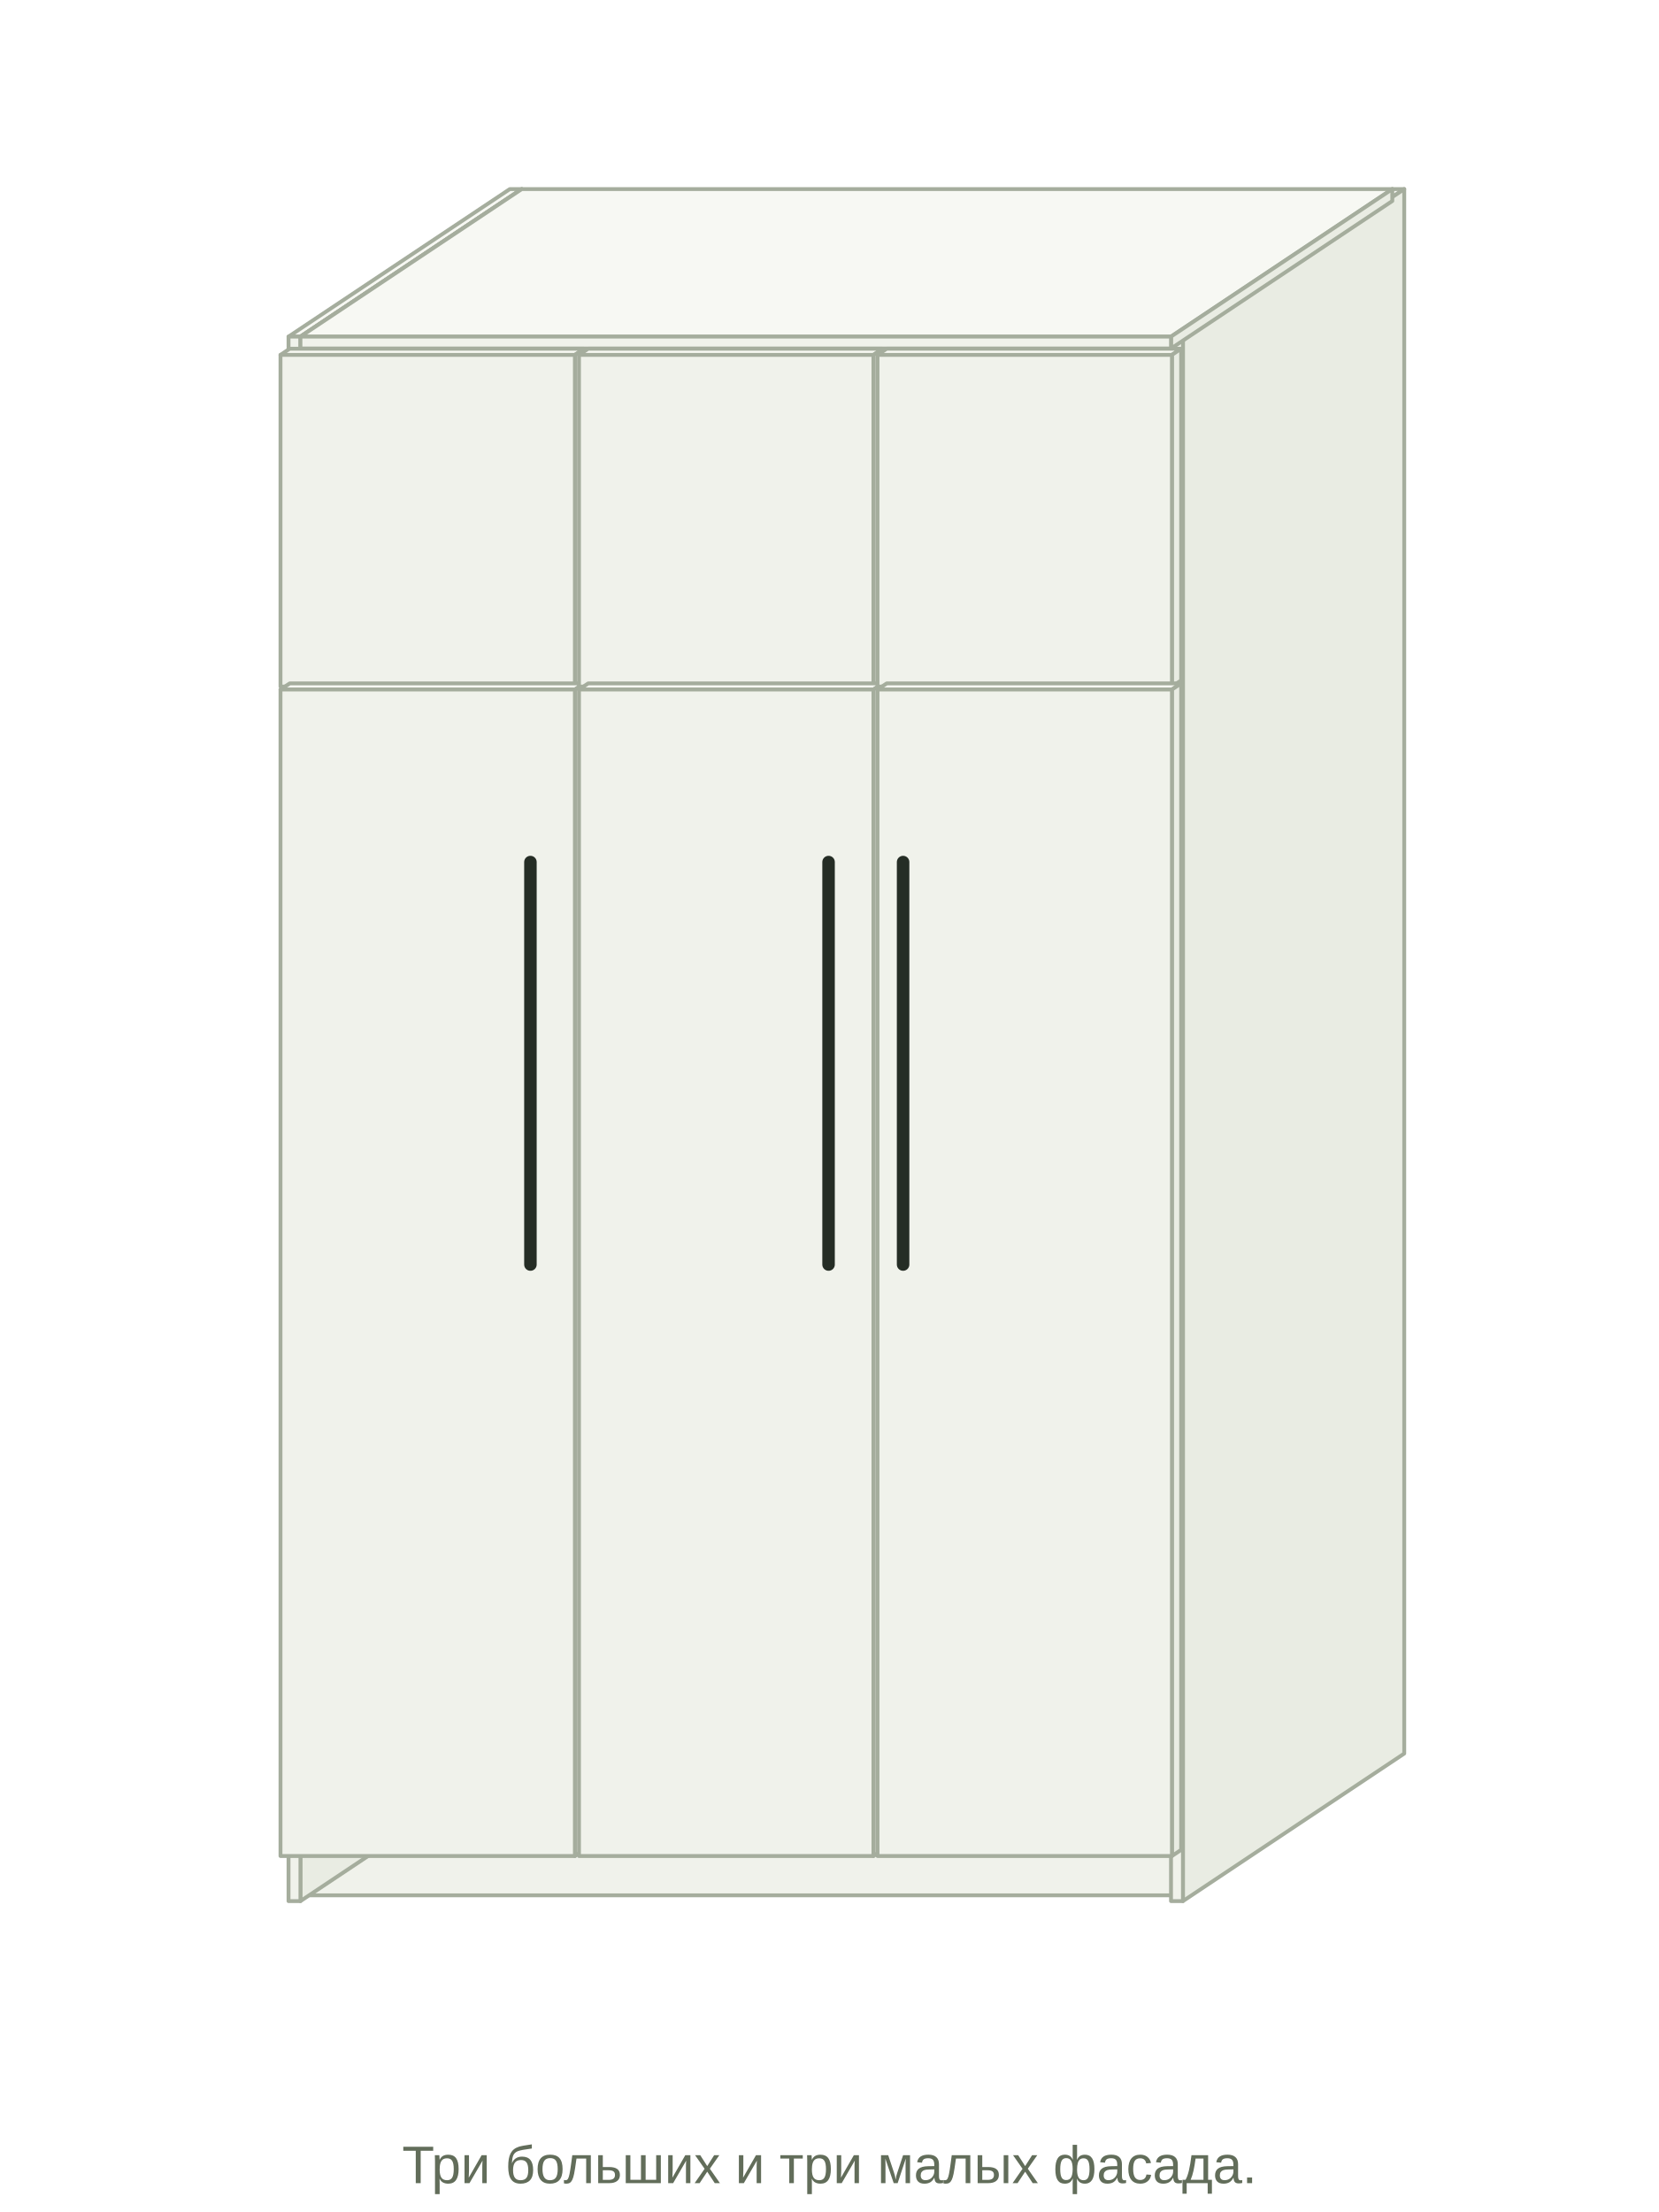
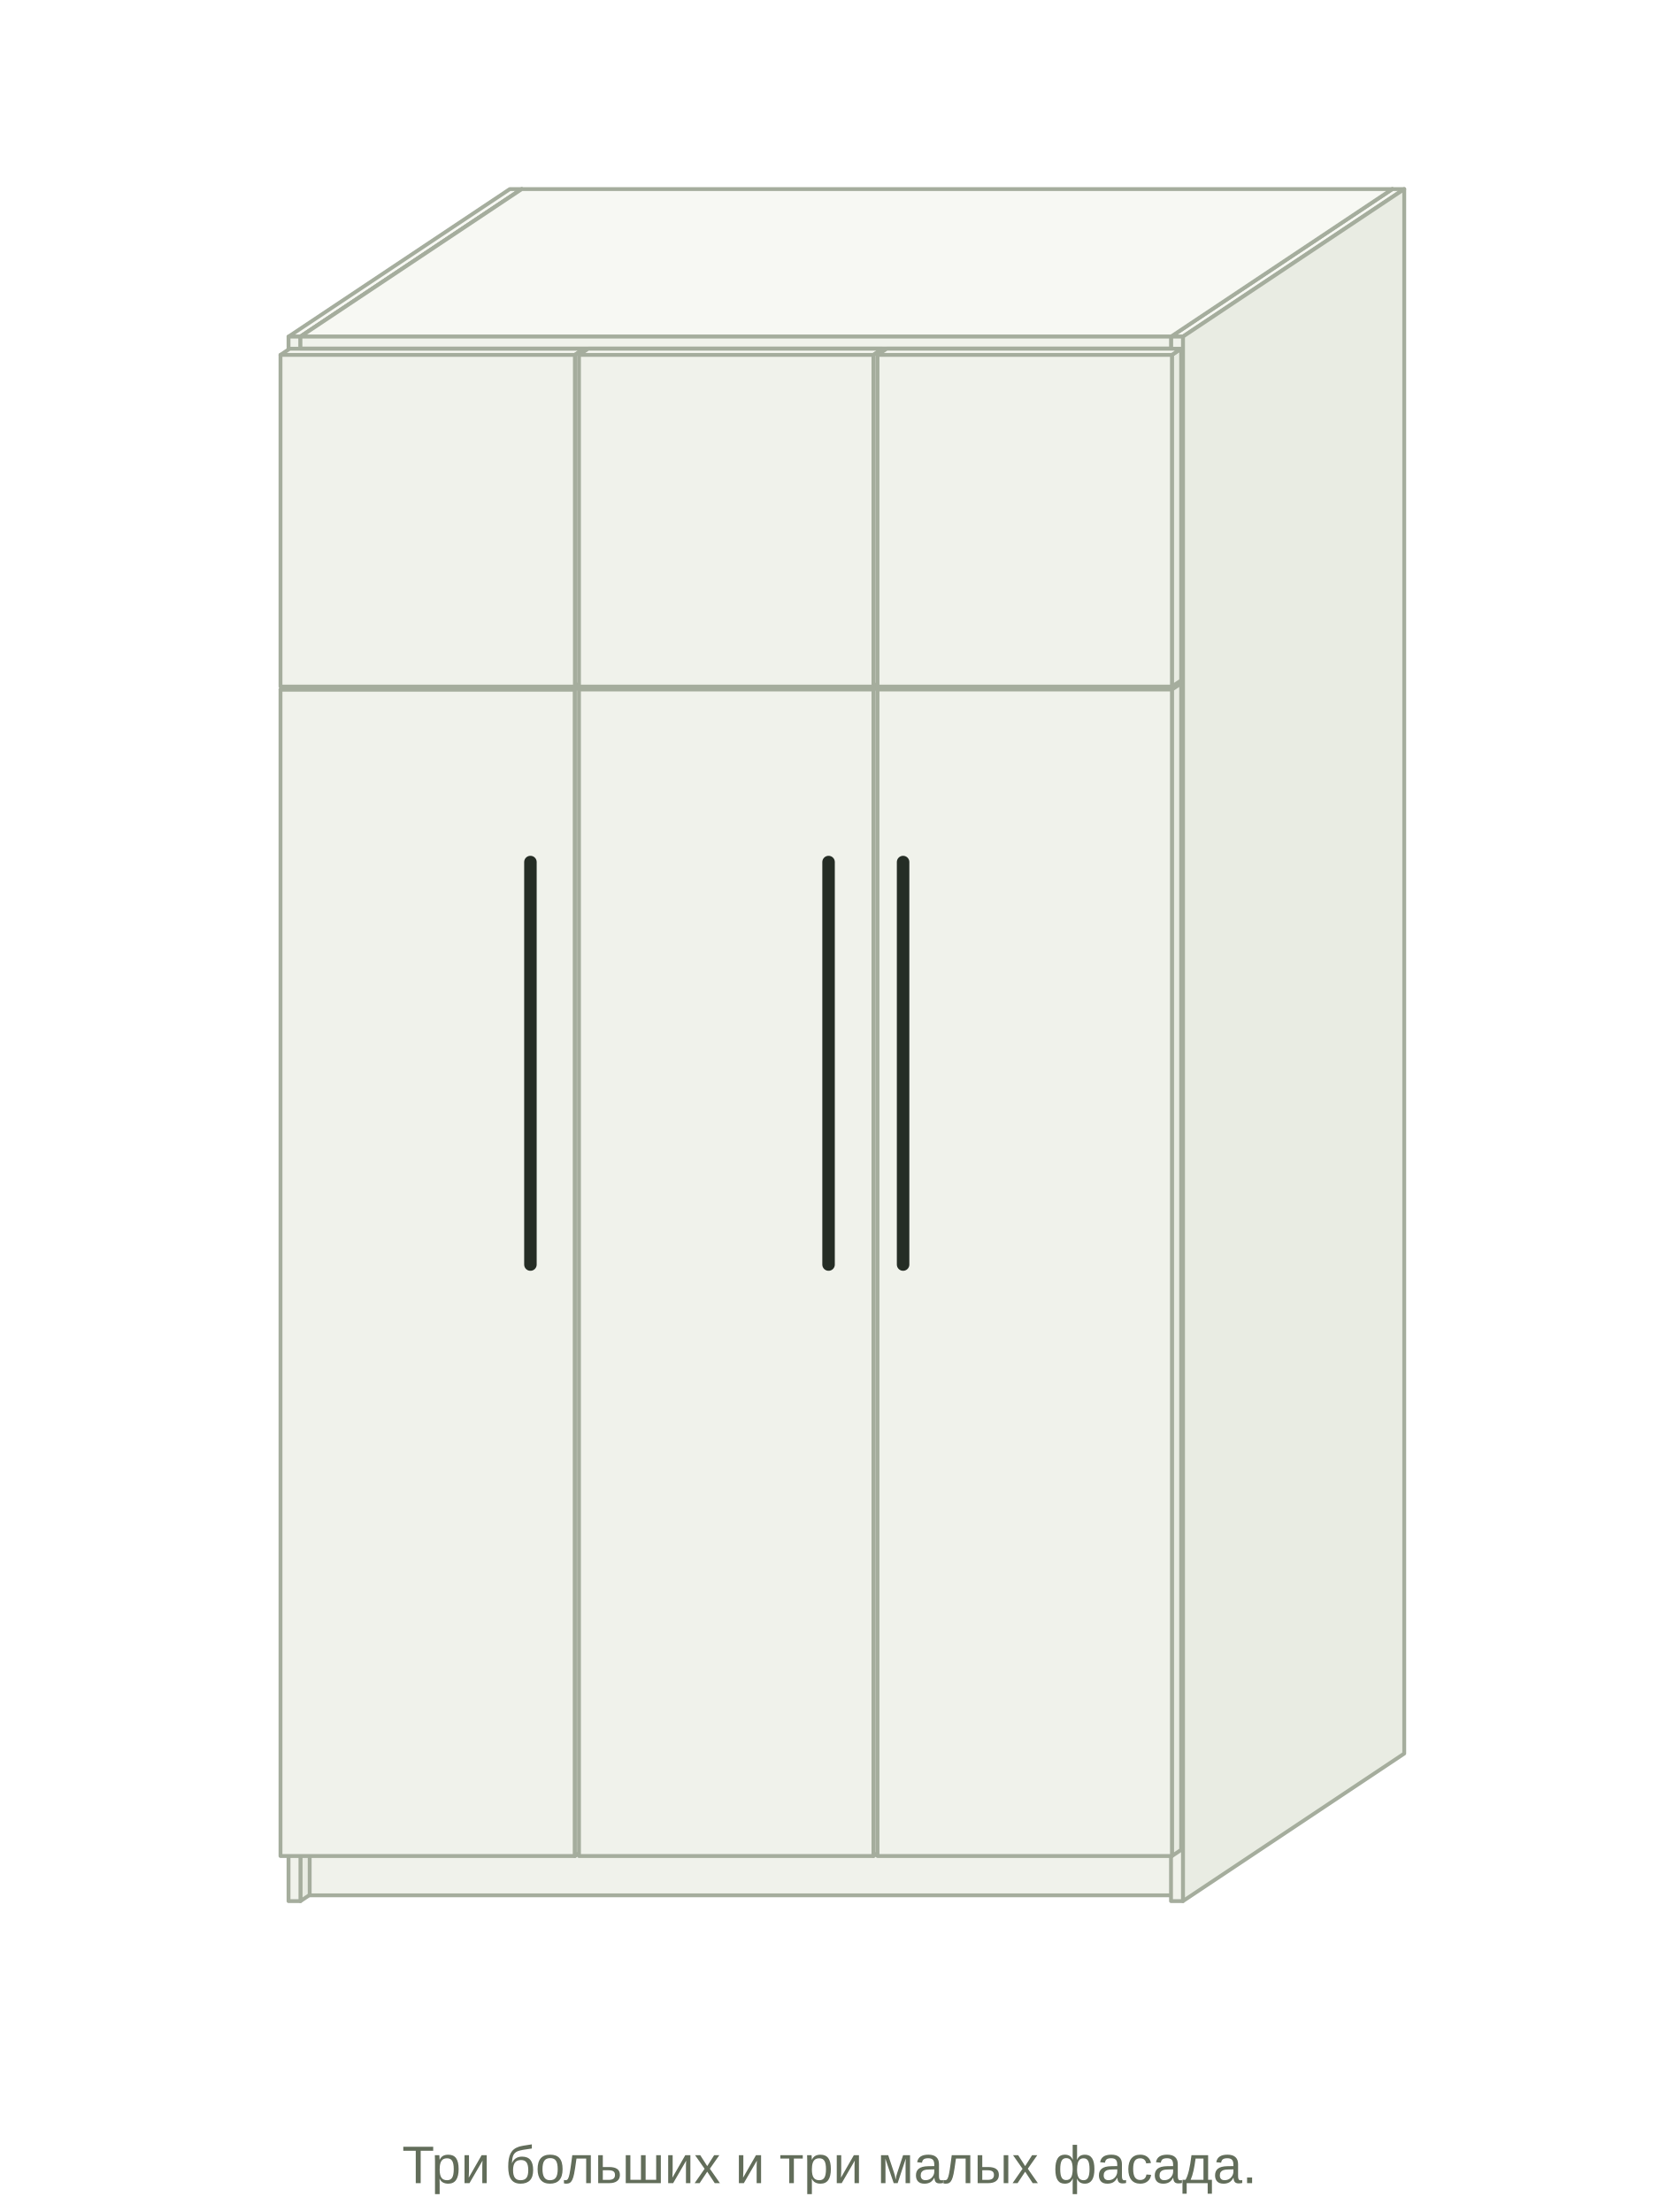
<svg xmlns="http://www.w3.org/2000/svg" viewBox="35 -70 690 920" role="group" aria-label="Шесть дверей шкафа Вилета 6" style="font-family:Arial,sans-serif">
  <defs>
    <marker id="vileta-arrow" viewBox="0 0 10 10" refX="9" refY="5" markerWidth="5" markerHeight="5" orient="auto-start-reverse">
      <path d="M1 1L9 5L1 9" fill="none" stroke="#617D50" stroke-width="1.8" />
    </marker>
  </defs>
-   <g class="diagram-part" data-part="19">
-     <polygon points="233.76,647.00 595.84,647.00 599.68,644.44 237.60,644.44" fill="#F7F8F3" stroke="#A5AD9D" stroke-width="1.6" stroke-linejoin="round" />
-     <polygon points="595.84,647.00 599.68,644.44 599.68,669.09 595.84,671.64" fill="#E9ECE3" stroke="#A5AD9D" stroke-width="1.6" stroke-linejoin="round" />
-     <polygon points="233.76,647.00 595.84,647.00 595.84,671.64 233.76,671.64" fill="#F0F2EB" stroke="#A5AD9D" stroke-width="1.6" stroke-linejoin="round" />
-   </g>
-   <g class="diagram-part" data-part="19">
-     <polygon points="163.80,693.64 525.88,693.64 529.72,691.08 167.64,691.08" fill="#F7F8F3" stroke="#A5AD9D" stroke-width="1.6" stroke-linejoin="round" />
-     <polygon points="525.88,693.64 529.72,691.08 529.72,715.73 525.88,718.29" fill="#E9ECE3" stroke="#A5AD9D" stroke-width="1.6" stroke-linejoin="round" />
-     <polygon points="163.80,693.64 525.88,693.64 525.88,718.29 163.80,718.29" fill="#F0F2EB" stroke="#A5AD9D" stroke-width="1.6" stroke-linejoin="round" />
-   </g>
-   <g class="diagram-part" data-part="8">
-     <polygon points="159.96,691.24 522.04,691.24 614.08,629.88 252.00,629.88" fill="#F7F8F3" stroke="#A5AD9D" stroke-width="1.6" stroke-linejoin="round" />
-     <polygon points="522.04,691.24 614.08,629.88 614.08,634.84 522.04,696.20" fill="#E9ECE3" stroke="#A5AD9D" stroke-width="1.6" stroke-linejoin="round" />
-     <polygon points="159.96,691.24 522.04,691.24 522.04,696.20 159.96,696.20" fill="#F0F2EB" stroke="#A5AD9D" stroke-width="1.6" stroke-linejoin="round" />
-   </g>
-   <g class="diagram-part" data-part="1">
-     <polygon points="155.00,70.00 159.96,70.00 252.00,8.64 247.04,8.64" fill="#F7F8F3" stroke="#A5AD9D" stroke-width="1.6" stroke-linejoin="round" />
-     <polygon points="159.96,70.00 252.00,8.64 252.00,659.33 159.96,720.69" fill="#E9ECE3" stroke="#A5AD9D" stroke-width="1.6" stroke-linejoin="round" />
-     <polygon points="155.00,70.00 159.96,70.00 159.96,720.69 155.00,720.69" fill="#F0F2EB" stroke="#A5AD9D" stroke-width="1.6" stroke-linejoin="round" />
-   </g>
-   <g class="diagram-part" data-part="18">
-     <polygon points="399.28,599.36 404.24,599.36 496.28,538.00 491.32,538.00" fill="#F7F8F3" stroke="#A5AD9D" stroke-width="1.6" stroke-linejoin="round" />
-     <polygon points="404.24,599.36 496.28,538.00 496.28,629.88 404.24,691.24" fill="#E9ECE3" stroke="#A5AD9D" stroke-width="1.6" stroke-linejoin="round" />
-     <polygon points="399.28,599.36 404.24,599.36 404.24,691.24 399.28,691.24" fill="#F0F2EB" stroke="#A5AD9D" stroke-width="1.6" stroke-linejoin="round" />
-   </g>
-   <g class="diagram-part" data-part="14">
-     <polygon points="399.28,74.96 404.24,74.96 496.28,13.60 491.32,13.60" fill="#F7F8F3" stroke="#A5AD9D" stroke-width="1.6" stroke-linejoin="round" />
-     <polygon points="404.24,74.96 496.28,13.60 496.28,145.66 404.24,207.02" fill="#E9ECE3" stroke="#A5AD9D" stroke-width="1.6" stroke-linejoin="round" />
-     <polygon points="399.28,74.96 404.24,74.96 404.24,207.02 399.28,207.02" fill="#F0F2EB" stroke="#A5AD9D" stroke-width="1.6" stroke-linejoin="round" />
-   </g>
-   <g class="diagram-part" data-part="15">
-     <polygon points="369.68,321.20 610.24,321.20 614.08,318.64 373.52,318.64" fill="#F7F8F3" stroke="#A5AD9D" stroke-width="1.6" stroke-linejoin="round" />
-     <polygon points="610.24,321.20 614.08,318.64 614.08,380.33 610.24,382.89" fill="#E9ECE3" stroke="#A5AD9D" stroke-width="1.6" stroke-linejoin="round" />
-     <polygon points="369.68,321.20 610.24,321.20 610.24,382.89 369.68,382.89" fill="#F0F2EB" stroke="#A5AD9D" stroke-width="1.6" stroke-linejoin="round" />
-   </g>
-   <g class="diagram-part" data-part="10">
-     <polygon points="281.48,594.40 522.04,594.40 614.08,533.04 373.52,533.04" fill="#F7F8F3" stroke="#A5AD9D" stroke-width="1.6" stroke-linejoin="round" />
-     <polygon points="522.04,594.40 614.08,533.04 614.08,538.00 522.04,599.36" fill="#E9ECE3" stroke="#A5AD9D" stroke-width="1.6" stroke-linejoin="round" />
-     <polygon points="281.48,594.40 522.04,594.40 522.04,599.36 281.48,599.36" fill="#F0F2EB" stroke="#A5AD9D" stroke-width="1.6" stroke-linejoin="round" />
-   </g>
-   <g class="diagram-part" data-part="9">
-     <polygon points="281.48,207.02 522.04,207.02 614.08,145.66 373.52,145.66" fill="#F7F8F3" stroke="#A5AD9D" stroke-width="1.6" stroke-linejoin="round" />
-     <polygon points="522.04,207.02 614.08,145.66 614.08,150.62 522.04,211.98" fill="#E9ECE3" stroke="#A5AD9D" stroke-width="1.6" stroke-linejoin="round" />
-     <polygon points="281.48,207.02 522.04,207.02 522.04,211.98 281.48,211.98" fill="#F0F2EB" stroke="#A5AD9D" stroke-width="1.6" stroke-linejoin="round" />
-   </g>
-   <g class="diagram-part" data-part="17">
-     <polygon points="159.96,594.40 276.52,594.40 368.56,533.04 252.00,533.04" fill="#F7F8F3" stroke="#A5AD9D" stroke-width="1.6" stroke-linejoin="round" />
-     <polygon points="276.52,594.40 368.56,533.04 368.56,538.00 276.52,599.36" fill="#E9ECE3" stroke="#A5AD9D" stroke-width="1.6" stroke-linejoin="round" />
-     <polygon points="159.96,594.40 276.52,594.40 276.52,599.36 159.96,599.36" fill="#F0F2EB" stroke="#A5AD9D" stroke-width="1.6" stroke-linejoin="round" />
-   </g>
-   <g class="diagram-part" data-part="16">
-     <polygon points="159.96,497.55 276.52,497.55 368.56,436.19 252.00,436.19" fill="#F7F8F3" stroke="#A5AD9D" stroke-width="1.6" stroke-linejoin="round" />
-     <polygon points="276.52,497.55 368.56,436.19 368.56,441.15 276.52,502.51" fill="#E9ECE3" stroke="#A5AD9D" stroke-width="1.6" stroke-linejoin="round" />
-     <polygon points="159.96,497.55 276.52,497.55 276.52,502.51 159.96,502.51" fill="#F0F2EB" stroke="#A5AD9D" stroke-width="1.6" stroke-linejoin="round" />
-   </g>
-   <g class="diagram-part" data-part="16">
-     <polygon points="159.96,400.71 276.52,400.71 368.56,339.35 252.00,339.35" fill="#F7F8F3" stroke="#A5AD9D" stroke-width="1.6" stroke-linejoin="round" />
-     <polygon points="276.52,400.71 368.56,339.35 368.56,344.31 276.52,405.67" fill="#E9ECE3" stroke="#A5AD9D" stroke-width="1.6" stroke-linejoin="round" />
-     <polygon points="159.96,400.71 276.52,400.71 276.52,405.67 159.96,405.67" fill="#F0F2EB" stroke="#A5AD9D" stroke-width="1.6" stroke-linejoin="round" />
-   </g>
-   <g class="diagram-part" data-part="16">
-     <polygon points="159.96,303.86 276.52,303.86 368.56,242.50 252.00,242.50" fill="#F7F8F3" stroke="#A5AD9D" stroke-width="1.6" stroke-linejoin="round" />
-     <polygon points="276.52,303.86 368.56,242.50 368.56,247.46 276.52,308.82" fill="#E9ECE3" stroke="#A5AD9D" stroke-width="1.6" stroke-linejoin="round" />
-     <polygon points="159.96,303.86 276.52,303.86 276.52,308.82 159.96,308.82" fill="#F0F2EB" stroke="#A5AD9D" stroke-width="1.6" stroke-linejoin="round" />
-   </g>
-   <g class="diagram-part" data-part="17">
-     <polygon points="159.96,207.02 276.52,207.02 368.56,145.66 252.00,145.66" fill="#F7F8F3" stroke="#A5AD9D" stroke-width="1.6" stroke-linejoin="round" />
-     <polygon points="276.52,207.02 368.56,145.66 368.56,150.62 276.52,211.98" fill="#E9ECE3" stroke="#A5AD9D" stroke-width="1.6" stroke-linejoin="round" />
-     <polygon points="159.96,207.02 276.52,207.02 276.52,211.98 159.96,211.98" fill="#F0F2EB" stroke="#A5AD9D" stroke-width="1.6" stroke-linejoin="round" />
-   </g>
-   <g class="diagram-part" data-part="3">
-     <polygon points="276.52,74.96 281.48,74.96 373.52,13.60 368.56,13.60" fill="#F7F8F3" stroke="#A5AD9D" stroke-width="1.6" stroke-linejoin="round" />
-     <polygon points="281.48,74.96 373.52,13.60 373.52,629.88 281.48,691.24" fill="#E9ECE3" stroke="#A5AD9D" stroke-width="1.6" stroke-linejoin="round" />
-     <polygon points="276.52,74.96 281.48,74.96 281.48,691.24 276.52,691.24" fill="#F0F2EB" stroke="#A5AD9D" stroke-width="1.6" stroke-linejoin="round" />
-   </g>
-   <g class="diagram-part" data-part="2">
-     <polygon points="522.04,70.00 527.00,70.00 619.04,8.64 614.08,8.64" fill="#F7F8F3" stroke="#A5AD9D" stroke-width="1.6" stroke-linejoin="round" />
-     <polygon points="527.00,70.00 619.04,8.64 619.04,659.33 527.00,720.69" fill="#E9ECE3" stroke="#A5AD9D" stroke-width="1.6" stroke-linejoin="round" />
-     <polygon points="522.04,70.00 527.00,70.00 527.00,720.69 522.04,720.69" fill="#F0F2EB" stroke="#A5AD9D" stroke-width="1.6" stroke-linejoin="round" />
-   </g>
-   <g class="diagram-part" data-part="7">
-     <polygon points="159.96,70.00 522.04,70.00 614.08,8.64 252.00,8.64" fill="#F7F8F3" stroke="#A5AD9D" stroke-width="1.6" stroke-linejoin="round" />
-     <polygon points="522.04,70.00 614.08,8.64 614.08,13.60 522.04,74.96" fill="#E9ECE3" stroke="#A5AD9D" stroke-width="1.6" stroke-linejoin="round" />
-     <polygon points="159.96,70.00 522.04,70.00 522.04,74.96 159.96,74.96" fill="#F0F2EB" stroke="#A5AD9D" stroke-width="1.6" stroke-linejoin="round" />
-   </g>
-   <g class="diagram-part" data-part="13">
-     <polygon points="151.66,77.60 274.11,77.60 277.95,75.04 155.50,75.04" fill="#F7F8F3" stroke="#A5AD9D" stroke-width="1.6" stroke-linejoin="round" />
-     <polygon points="274.11,77.60 277.95,75.04 277.95,212.99 274.11,215.55" fill="#E9ECE3" stroke="#A5AD9D" stroke-width="1.6" stroke-linejoin="round" />
-     <polygon points="151.66,77.60 274.11,77.60 274.11,215.55 151.66,215.55" fill="#F0F2EB" stroke="#A5AD9D" stroke-width="1.6" stroke-linejoin="round" />
-   </g>
-   <g class="diagram-part" data-part="4">
-     <polygon points="151.66,216.79 274.11,216.79 277.95,214.23 155.50,214.23" fill="#F7F8F3" stroke="#A5AD9D" stroke-width="1.6" stroke-linejoin="round" />
-     <polygon points="274.11,216.79 277.95,214.23 277.95,699.38 274.11,701.94" fill="#E9ECE3" stroke="#A5AD9D" stroke-width="1.6" stroke-linejoin="round" />
-     <polygon points="151.66,216.79 274.11,216.79 274.11,701.94 151.66,701.94" fill="#F0F2EB" stroke="#A5AD9D" stroke-width="1.6" stroke-linejoin="round" />
-   </g>
-   <g class="diagram-part" data-part="12">
-     <polygon points="275.81,77.60 398.27,77.60 402.11,75.04 279.65,75.04" fill="#F7F8F3" stroke="#A5AD9D" stroke-width="1.6" stroke-linejoin="round" />
-     <polygon points="398.27,77.60 402.11,75.04 402.11,212.99 398.27,215.55" fill="#E9ECE3" stroke="#A5AD9D" stroke-width="1.6" stroke-linejoin="round" />
-     <polygon points="275.81,77.60 398.27,77.60 398.27,215.55 275.81,215.55" fill="#F0F2EB" stroke="#A5AD9D" stroke-width="1.6" stroke-linejoin="round" />
-   </g>
-   <g class="diagram-part" data-part="5">
-     <polygon points="275.81,216.79 398.27,216.79 402.11,214.23 279.65,214.23" fill="#F7F8F3" stroke="#A5AD9D" stroke-width="1.6" stroke-linejoin="round" />
-     <polygon points="398.27,216.79 402.11,214.23 402.11,699.38 398.27,701.94" fill="#E9ECE3" stroke="#A5AD9D" stroke-width="1.6" stroke-linejoin="round" />
-     <polygon points="275.81,216.79 398.27,216.79 398.27,701.94 275.81,701.94" fill="#F0F2EB" stroke="#A5AD9D" stroke-width="1.6" stroke-linejoin="round" />
-   </g>
-   <g class="diagram-part" data-part="11">
-     <polygon points="399.97,77.60 522.42,77.60 526.26,75.04 403.81,75.04" fill="#F7F8F3" stroke="#A5AD9D" stroke-width="1.6" stroke-linejoin="round" />
-     <polygon points="522.42,77.60 526.26,75.04 526.26,212.99 522.42,215.55" fill="#E9ECE3" stroke="#A5AD9D" stroke-width="1.6" stroke-linejoin="round" />
-     <polygon points="399.97,77.60 522.42,77.60 522.42,215.55 399.97,215.55" fill="#F0F2EB" stroke="#A5AD9D" stroke-width="1.6" stroke-linejoin="round" />
-   </g>
-   <g class="diagram-part" data-part="6">
-     <polygon points="399.97,216.79 522.42,216.79 526.26,214.23 403.81,214.23" fill="#F7F8F3" stroke="#A5AD9D" stroke-width="1.6" stroke-linejoin="round" />
-     <polygon points="522.42,216.79 526.26,214.23 526.26,699.38 522.42,701.94" fill="#E9ECE3" stroke="#A5AD9D" stroke-width="1.6" stroke-linejoin="round" />
-     <polygon points="399.97,216.79 522.42,216.79 522.42,701.94 399.97,701.94" fill="#F0F2EB" stroke="#A5AD9D" stroke-width="1.6" stroke-linejoin="round" />
+   <g data-scene="carcass" data-face-count="69" data-unresolved-order="0">
+     <g class="diagram-part" data-part="19" data-face-axis="0">
+       <polygon points="595.84,647.00 599.68,644.44 599.68,669.09 595.84,671.64" fill="#E9ECE3" stroke="#A5AD9D" stroke-width="1.6" stroke-linejoin="round" />
+     </g>
+     <g class="diagram-part" data-part="19" data-face-axis="0">
+       <polygon points="525.88,693.64 529.72,691.08 529.72,715.73 525.88,718.29" fill="#E9ECE3" stroke="#A5AD9D" stroke-width="1.6" stroke-linejoin="round" />
+     </g>
+     <g class="diagram-part" data-part="1" data-face-axis="1">
+       <polygon points="155.00,70.00 159.96,70.00 252.00,8.64 247.04,8.64" fill="#F7F8F3" stroke="#A5AD9D" stroke-width="1.6" stroke-linejoin="round" />
+     </g>
+     <g class="diagram-part" data-part="1" data-face-axis="0">
+       <polygon points="159.96,70.00 252.00,8.64 252.00,659.33 159.96,720.69" fill="#E9ECE3" stroke="#A5AD9D" stroke-width="1.6" stroke-linejoin="round" />
+     </g>
+     <g class="diagram-part" data-part="1" data-face-axis="2">
+       <polygon points="155.00,70.00 159.96,70.00 159.96,720.69 155.00,720.69" fill="#F0F2EB" stroke="#A5AD9D" stroke-width="1.6" stroke-linejoin="round" />
+     </g>
+     <g class="diagram-part" data-part="18" data-face-axis="1">
+       <polygon points="399.28,599.36 404.24,599.36 496.28,538.00 491.32,538.00" fill="#F7F8F3" stroke="#A5AD9D" stroke-width="1.6" stroke-linejoin="round" />
+     </g>
+     <g class="diagram-part" data-part="14" data-face-axis="1">
+       <polygon points="399.28,74.96 404.24,74.96 496.28,13.60 491.32,13.60" fill="#F7F8F3" stroke="#A5AD9D" stroke-width="1.6" stroke-linejoin="round" />
+     </g>
+     <g class="diagram-part" data-part="15" data-face-axis="0">
+       <polygon points="610.24,321.20 614.08,318.64 614.08,380.33 610.24,382.89" fill="#E9ECE3" stroke="#A5AD9D" stroke-width="1.6" stroke-linejoin="round" />
+     </g>
+     <g class="diagram-part" data-part="10" data-face-axis="0">
+       <polygon points="522.04,594.40 614.08,533.04 614.08,538.00 522.04,599.36" fill="#E9ECE3" stroke="#A5AD9D" stroke-width="1.6" stroke-linejoin="round" />
+     </g>
+     <g class="diagram-part" data-part="9" data-face-axis="0">
+       <polygon points="522.04,207.02 614.08,145.66 614.08,150.62 522.04,211.98" fill="#E9ECE3" stroke="#A5AD9D" stroke-width="1.6" stroke-linejoin="round" />
+     </g>
+     <g class="diagram-part" data-part="17" data-face-axis="0">
+       <polygon points="276.52,594.40 368.56,533.04 368.56,538.00 276.52,599.36" fill="#E9ECE3" stroke="#A5AD9D" stroke-width="1.6" stroke-linejoin="round" />
+     </g>
+     <g class="diagram-part" data-part="16" data-face-axis="0">
+       <polygon points="276.52,497.55 368.56,436.19 368.56,441.15 276.52,502.51" fill="#E9ECE3" stroke="#A5AD9D" stroke-width="1.6" stroke-linejoin="round" />
+     </g>
+     <g class="diagram-part" data-part="16" data-face-axis="0">
+       <polygon points="276.52,400.71 368.56,339.35 368.56,344.31 276.52,405.67" fill="#E9ECE3" stroke="#A5AD9D" stroke-width="1.6" stroke-linejoin="round" />
+     </g>
+     <g class="diagram-part" data-part="16" data-face-axis="0">
+       <polygon points="276.52,303.86 368.56,242.50 368.56,247.46 276.52,308.82" fill="#E9ECE3" stroke="#A5AD9D" stroke-width="1.6" stroke-linejoin="round" />
+     </g>
+     <g class="diagram-part" data-part="17" data-face-axis="0">
+       <polygon points="276.52,207.02 368.56,145.66 368.56,150.62 276.52,211.98" fill="#E9ECE3" stroke="#A5AD9D" stroke-width="1.6" stroke-linejoin="round" />
+     </g>
+     <g class="diagram-part" data-part="3" data-face-axis="1">
+       <polygon points="276.52,74.96 281.48,74.96 373.52,13.60 368.56,13.60" fill="#F7F8F3" stroke="#A5AD9D" stroke-width="1.6" stroke-linejoin="round" />
+     </g>
+     <g class="diagram-part" data-part="7" data-face-axis="0">
+       <polygon points="522.04,70.00 614.08,8.64 614.08,13.60 522.04,74.96" fill="#E9ECE3" stroke="#A5AD9D" stroke-width="1.6" stroke-linejoin="round" />
+     </g>
+     <g class="diagram-part" data-part="19" data-face-axis="1">
+       <polygon points="233.76,647.00 595.84,647.00 599.68,644.44 237.60,644.44" fill="#F7F8F3" stroke="#A5AD9D" stroke-width="1.6" stroke-linejoin="round" />
+     </g>
+     <g class="diagram-part" data-part="19" data-face-axis="2">
+       <polygon points="233.76,647.00 595.84,647.00 595.84,671.64 233.76,671.64" fill="#F0F2EB" stroke="#A5AD9D" stroke-width="1.6" stroke-linejoin="round" />
+     </g>
+     <g class="diagram-part" data-part="19" data-face-axis="1">
+       <polygon points="163.80,693.64 525.88,693.64 529.72,691.08 167.64,691.08" fill="#F7F8F3" stroke="#A5AD9D" stroke-width="1.6" stroke-linejoin="round" />
+     </g>
+     <g class="diagram-part" data-part="19" data-face-axis="2">
+       <polygon points="163.80,693.64 525.88,693.64 525.88,718.29 163.80,718.29" fill="#F0F2EB" stroke="#A5AD9D" stroke-width="1.6" stroke-linejoin="round" />
+     </g>
+     <g class="diagram-part" data-part="17" data-face-axis="1">
+       <polygon points="159.96,594.40 276.52,594.40 368.56,533.04 252.00,533.04" fill="#F7F8F3" stroke="#A5AD9D" stroke-width="1.6" stroke-linejoin="round" />
+     </g>
+     <g class="diagram-part" data-part="17" data-face-axis="2">
+       <polygon points="159.96,594.40 276.52,594.40 276.52,599.36 159.96,599.36" fill="#F0F2EB" stroke="#A5AD9D" stroke-width="1.6" stroke-linejoin="round" />
+     </g>
+     <g class="diagram-part" data-part="16" data-face-axis="1">
+       <polygon points="159.96,497.55 276.52,497.55 368.56,436.19 252.00,436.19" fill="#F7F8F3" stroke="#A5AD9D" stroke-width="1.6" stroke-linejoin="round" />
+     </g>
+     <g class="diagram-part" data-part="16" data-face-axis="2">
+       <polygon points="159.96,497.55 276.52,497.55 276.52,502.51 159.96,502.51" fill="#F0F2EB" stroke="#A5AD9D" stroke-width="1.6" stroke-linejoin="round" />
+     </g>
+     <g class="diagram-part" data-part="16" data-face-axis="1">
+       <polygon points="159.96,400.71 276.52,400.71 368.56,339.35 252.00,339.35" fill="#F7F8F3" stroke="#A5AD9D" stroke-width="1.6" stroke-linejoin="round" />
+     </g>
+     <g class="diagram-part" data-part="16" data-face-axis="2">
+       <polygon points="159.96,400.71 276.52,400.71 276.52,405.67 159.96,405.67" fill="#F0F2EB" stroke="#A5AD9D" stroke-width="1.6" stroke-linejoin="round" />
+     </g>
+     <g class="diagram-part" data-part="16" data-face-axis="1">
+       <polygon points="159.96,303.86 276.52,303.86 368.56,242.50 252.00,242.50" fill="#F7F8F3" stroke="#A5AD9D" stroke-width="1.6" stroke-linejoin="round" />
+     </g>
+     <g class="diagram-part" data-part="16" data-face-axis="2">
+       <polygon points="159.96,303.86 276.52,303.86 276.52,308.82 159.96,308.82" fill="#F0F2EB" stroke="#A5AD9D" stroke-width="1.6" stroke-linejoin="round" />
+     </g>
+     <g class="diagram-part" data-part="17" data-face-axis="1">
+       <polygon points="159.96,207.02 276.52,207.02 368.56,145.66 252.00,145.66" fill="#F7F8F3" stroke="#A5AD9D" stroke-width="1.6" stroke-linejoin="round" />
+     </g>
+     <g class="diagram-part" data-part="17" data-face-axis="2">
+       <polygon points="159.96,207.02 276.52,207.02 276.52,211.98 159.96,211.98" fill="#F0F2EB" stroke="#A5AD9D" stroke-width="1.6" stroke-linejoin="round" />
+     </g>
+     <g class="diagram-part" data-part="2" data-face-axis="1">
+       <polygon points="522.04,70.00 527.00,70.00 619.04,8.64 614.08,8.64" fill="#F7F8F3" stroke="#A5AD9D" stroke-width="1.6" stroke-linejoin="round" />
+     </g>
+     <g class="diagram-part" data-part="8" data-face-axis="1">
+       <polygon points="159.96,691.24 522.04,691.24 614.08,629.88 252.00,629.88" fill="#F7F8F3" stroke="#A5AD9D" stroke-width="1.6" stroke-linejoin="round" />
+     </g>
+     <g class="diagram-part" data-part="8" data-face-axis="0">
+       <polygon points="522.04,691.24 614.08,629.88 614.08,634.84 522.04,696.20" fill="#E9ECE3" stroke="#A5AD9D" stroke-width="1.6" stroke-linejoin="round" />
+     </g>
+     <g class="diagram-part" data-part="8" data-face-axis="2">
+       <polygon points="159.96,691.24 522.04,691.24 522.04,696.20 159.96,696.20" fill="#F0F2EB" stroke="#A5AD9D" stroke-width="1.6" stroke-linejoin="round" />
+     </g>
+     <g class="diagram-part" data-part="18" data-face-axis="0">
+       <polygon points="404.24,599.36 496.28,538.00 496.28,629.88 404.24,691.24" fill="#E9ECE3" stroke="#A5AD9D" stroke-width="1.6" stroke-linejoin="round" />
+     </g>
+     <g class="diagram-part" data-part="18" data-face-axis="2">
+       <polygon points="399.28,599.36 404.24,599.36 404.24,691.24 399.28,691.24" fill="#F0F2EB" stroke="#A5AD9D" stroke-width="1.6" stroke-linejoin="round" />
+     </g>
+     <g class="diagram-part" data-part="3" data-face-axis="0">
+       <polygon points="281.48,74.96 373.52,13.60 373.52,629.88 281.48,691.24" fill="#E9ECE3" stroke="#A5AD9D" stroke-width="1.6" stroke-linejoin="round" />
+     </g>
+     <g class="diagram-part" data-part="3" data-face-axis="2">
+       <polygon points="276.52,74.96 281.48,74.96 281.48,691.24 276.52,691.24" fill="#F0F2EB" stroke="#A5AD9D" stroke-width="1.6" stroke-linejoin="round" />
+     </g>
+     <g class="diagram-part" data-part="4" data-face-axis="2">
+       <polygon points="151.66,216.79 274.11,216.79 274.11,701.94 151.66,701.94" fill="#F0F2EB" stroke="#A5AD9D" stroke-width="1.6" stroke-linejoin="round" />
+     </g>
+     <g class="diagram-part" data-part="15" data-face-axis="1">
+       <polygon points="369.68,321.20 610.24,321.20 614.08,318.64 373.52,318.64" fill="#F7F8F3" stroke="#A5AD9D" stroke-width="1.6" stroke-linejoin="round" />
+     </g>
+     <g class="diagram-part" data-part="15" data-face-axis="2">
+       <polygon points="369.68,321.20 610.24,321.20 610.24,382.89 369.68,382.89" fill="#F0F2EB" stroke="#A5AD9D" stroke-width="1.6" stroke-linejoin="round" />
+     </g>
+     <g class="diagram-part" data-part="10" data-face-axis="1">
+       <polygon points="281.48,594.40 522.04,594.40 614.08,533.04 373.52,533.04" fill="#F7F8F3" stroke="#A5AD9D" stroke-width="1.6" stroke-linejoin="round" />
+     </g>
+     <g class="diagram-part" data-part="10" data-face-axis="2">
+       <polygon points="281.48,594.40 522.04,594.40 522.04,599.36 281.48,599.36" fill="#F0F2EB" stroke="#A5AD9D" stroke-width="1.6" stroke-linejoin="round" />
+     </g>
+     <g class="diagram-part" data-part="9" data-face-axis="1">
+       <polygon points="281.48,207.02 522.04,207.02 614.08,145.66 373.52,145.66" fill="#F7F8F3" stroke="#A5AD9D" stroke-width="1.6" stroke-linejoin="round" />
+     </g>
+     <g class="diagram-part" data-part="9" data-face-axis="2">
+       <polygon points="281.48,207.02 522.04,207.02 522.04,211.98 281.48,211.98" fill="#F0F2EB" stroke="#A5AD9D" stroke-width="1.6" stroke-linejoin="round" />
+     </g>
+     <g class="diagram-part" data-part="13" data-face-axis="1">
+       <polygon points="151.66,77.60 274.11,77.60 277.95,75.04 155.50,75.04" fill="#F7F8F3" stroke="#A5AD9D" stroke-width="1.6" stroke-linejoin="round" />
+     </g>
+     <g class="diagram-part" data-part="4" data-face-axis="1">
+       <polygon points="151.66,216.79 274.11,216.79 277.95,214.23 155.50,214.23" fill="#F7F8F3" stroke="#A5AD9D" stroke-width="1.6" stroke-linejoin="round" />
+     </g>
+     <g class="diagram-part" data-part="4" data-face-axis="0">
+       <polygon points="274.11,216.79 277.95,214.23 277.95,699.38 274.11,701.94" fill="#E9ECE3" stroke="#A5AD9D" stroke-width="1.6" stroke-linejoin="round" />
+     </g>
+     <g class="diagram-part" data-part="5" data-face-axis="0">
+       <polygon points="398.27,216.79 402.11,214.23 402.11,699.38 398.27,701.94" fill="#E9ECE3" stroke="#A5AD9D" stroke-width="1.6" stroke-linejoin="round" />
+     </g>
+     <g class="diagram-part" data-part="14" data-face-axis="0">
+       <polygon points="404.24,74.96 496.28,13.60 496.28,145.66 404.24,207.02" fill="#E9ECE3" stroke="#A5AD9D" stroke-width="1.6" stroke-linejoin="round" />
+     </g>
+     <g class="diagram-part" data-part="14" data-face-axis="2">
+       <polygon points="399.28,74.96 404.24,74.96 404.24,207.02 399.28,207.02" fill="#F0F2EB" stroke="#A5AD9D" stroke-width="1.6" stroke-linejoin="round" />
+     </g>
+     <g class="diagram-part" data-part="2" data-face-axis="0">
+       <polygon points="527.00,70.00 619.04,8.64 619.04,659.33 527.00,720.69" fill="#E9ECE3" stroke="#A5AD9D" stroke-width="1.6" stroke-linejoin="round" />
+     </g>
+     <g class="diagram-part" data-part="2" data-face-axis="2">
+       <polygon points="522.04,70.00 527.00,70.00 527.00,720.69 522.04,720.69" fill="#F0F2EB" stroke="#A5AD9D" stroke-width="1.6" stroke-linejoin="round" />
+     </g>
+     <g class="diagram-part" data-part="13" data-face-axis="0">
+       <polygon points="274.11,77.60 277.95,75.04 277.95,212.99 274.11,215.55" fill="#E9ECE3" stroke="#A5AD9D" stroke-width="1.6" stroke-linejoin="round" />
+     </g>
+     <g class="diagram-part" data-part="13" data-face-axis="2">
+       <polygon points="151.66,77.60 274.11,77.60 274.11,215.55 151.66,215.55" fill="#F0F2EB" stroke="#A5AD9D" stroke-width="1.6" stroke-linejoin="round" />
+     </g>
+     <g class="diagram-part" data-part="5" data-face-axis="1">
+       <polygon points="275.81,216.79 398.27,216.79 402.11,214.23 279.65,214.23" fill="#F7F8F3" stroke="#A5AD9D" stroke-width="1.6" stroke-linejoin="round" />
+     </g>
+     <g class="diagram-part" data-part="5" data-face-axis="2">
+       <polygon points="275.81,216.79 398.27,216.79 398.27,701.94 275.81,701.94" fill="#F0F2EB" stroke="#A5AD9D" stroke-width="1.6" stroke-linejoin="round" />
+     </g>
+     <g class="diagram-part" data-part="7" data-face-axis="1">
+       <polygon points="159.96,70.00 522.04,70.00 614.08,8.64 252.00,8.64" fill="#F7F8F3" stroke="#A5AD9D" stroke-width="1.6" stroke-linejoin="round" />
+     </g>
+     <g class="diagram-part" data-part="7" data-face-axis="2">
+       <polygon points="159.96,70.00 522.04,70.00 522.04,74.96 159.96,74.96" fill="#F0F2EB" stroke="#A5AD9D" stroke-width="1.6" stroke-linejoin="round" />
+     </g>
+     <g class="diagram-part" data-part="6" data-face-axis="1">
+       <polygon points="399.97,216.79 522.42,216.79 526.26,214.23 403.81,214.23" fill="#F7F8F3" stroke="#A5AD9D" stroke-width="1.6" stroke-linejoin="round" />
+     </g>
+     <g class="diagram-part" data-part="6" data-face-axis="0">
+       <polygon points="522.42,216.79 526.26,214.23 526.26,699.38 522.42,701.94" fill="#E9ECE3" stroke="#A5AD9D" stroke-width="1.6" stroke-linejoin="round" />
+     </g>
+     <g class="diagram-part" data-part="6" data-face-axis="2">
+       <polygon points="399.97,216.79 522.42,216.79 522.42,701.94 399.97,701.94" fill="#F0F2EB" stroke="#A5AD9D" stroke-width="1.6" stroke-linejoin="round" />
+     </g>
+     <g class="diagram-part" data-part="12" data-face-axis="1">
+       <polygon points="275.81,77.60 398.27,77.60 402.11,75.04 279.65,75.04" fill="#F7F8F3" stroke="#A5AD9D" stroke-width="1.6" stroke-linejoin="round" />
+     </g>
+     <g class="diagram-part" data-part="12" data-face-axis="0">
+       <polygon points="398.27,77.60 402.11,75.04 402.11,212.99 398.27,215.55" fill="#E9ECE3" stroke="#A5AD9D" stroke-width="1.6" stroke-linejoin="round" />
+     </g>
+     <g class="diagram-part" data-part="12" data-face-axis="2">
+       <polygon points="275.81,77.60 398.27,77.60 398.27,215.55 275.81,215.55" fill="#F0F2EB" stroke="#A5AD9D" stroke-width="1.6" stroke-linejoin="round" />
+     </g>
+     <g class="diagram-part" data-part="11" data-face-axis="0">
+       <polygon points="522.42,77.60 526.26,75.04 526.26,212.99 522.42,215.55" fill="#E9ECE3" stroke="#A5AD9D" stroke-width="1.6" stroke-linejoin="round" />
+     </g>
+     <g class="diagram-part" data-part="11" data-face-axis="1">
+       <polygon points="399.97,77.60 522.42,77.60 526.26,75.04 403.81,75.04" fill="#F7F8F3" stroke="#A5AD9D" stroke-width="1.6" stroke-linejoin="round" />
+     </g>
+     <g class="diagram-part" data-part="11" data-face-axis="2">
+       <polygon points="399.97,77.60 522.42,77.60 522.42,215.55 399.97,215.55" fill="#F0F2EB" stroke="#A5AD9D" stroke-width="1.6" stroke-linejoin="round" />
+     </g>
  </g>
  <g class="diagram-part" data-part="Ф15">
    <path d="M255.61 288.54 L255.61 455.94" fill="none" stroke="#252D25" stroke-width="5.2" stroke-linecap="round" />
  </g>
  <g class="diagram-part" data-part="Ф15">
    <path d="M379.61 288.54 L379.61 455.94" fill="none" stroke="#252D25" stroke-width="5.2" stroke-linecap="round" />
  </g>
  <g class="diagram-part" data-part="Ф15">
    <path d="M410.61 288.54 L410.61 455.94" fill="none" stroke="#252D25" stroke-width="5.2" stroke-linecap="round" />
  </g>
  <text x="380" y="838" text-anchor="middle" font-size="22" fill="#626D5A">Три больших и три малых фасада.</text>
</svg>
